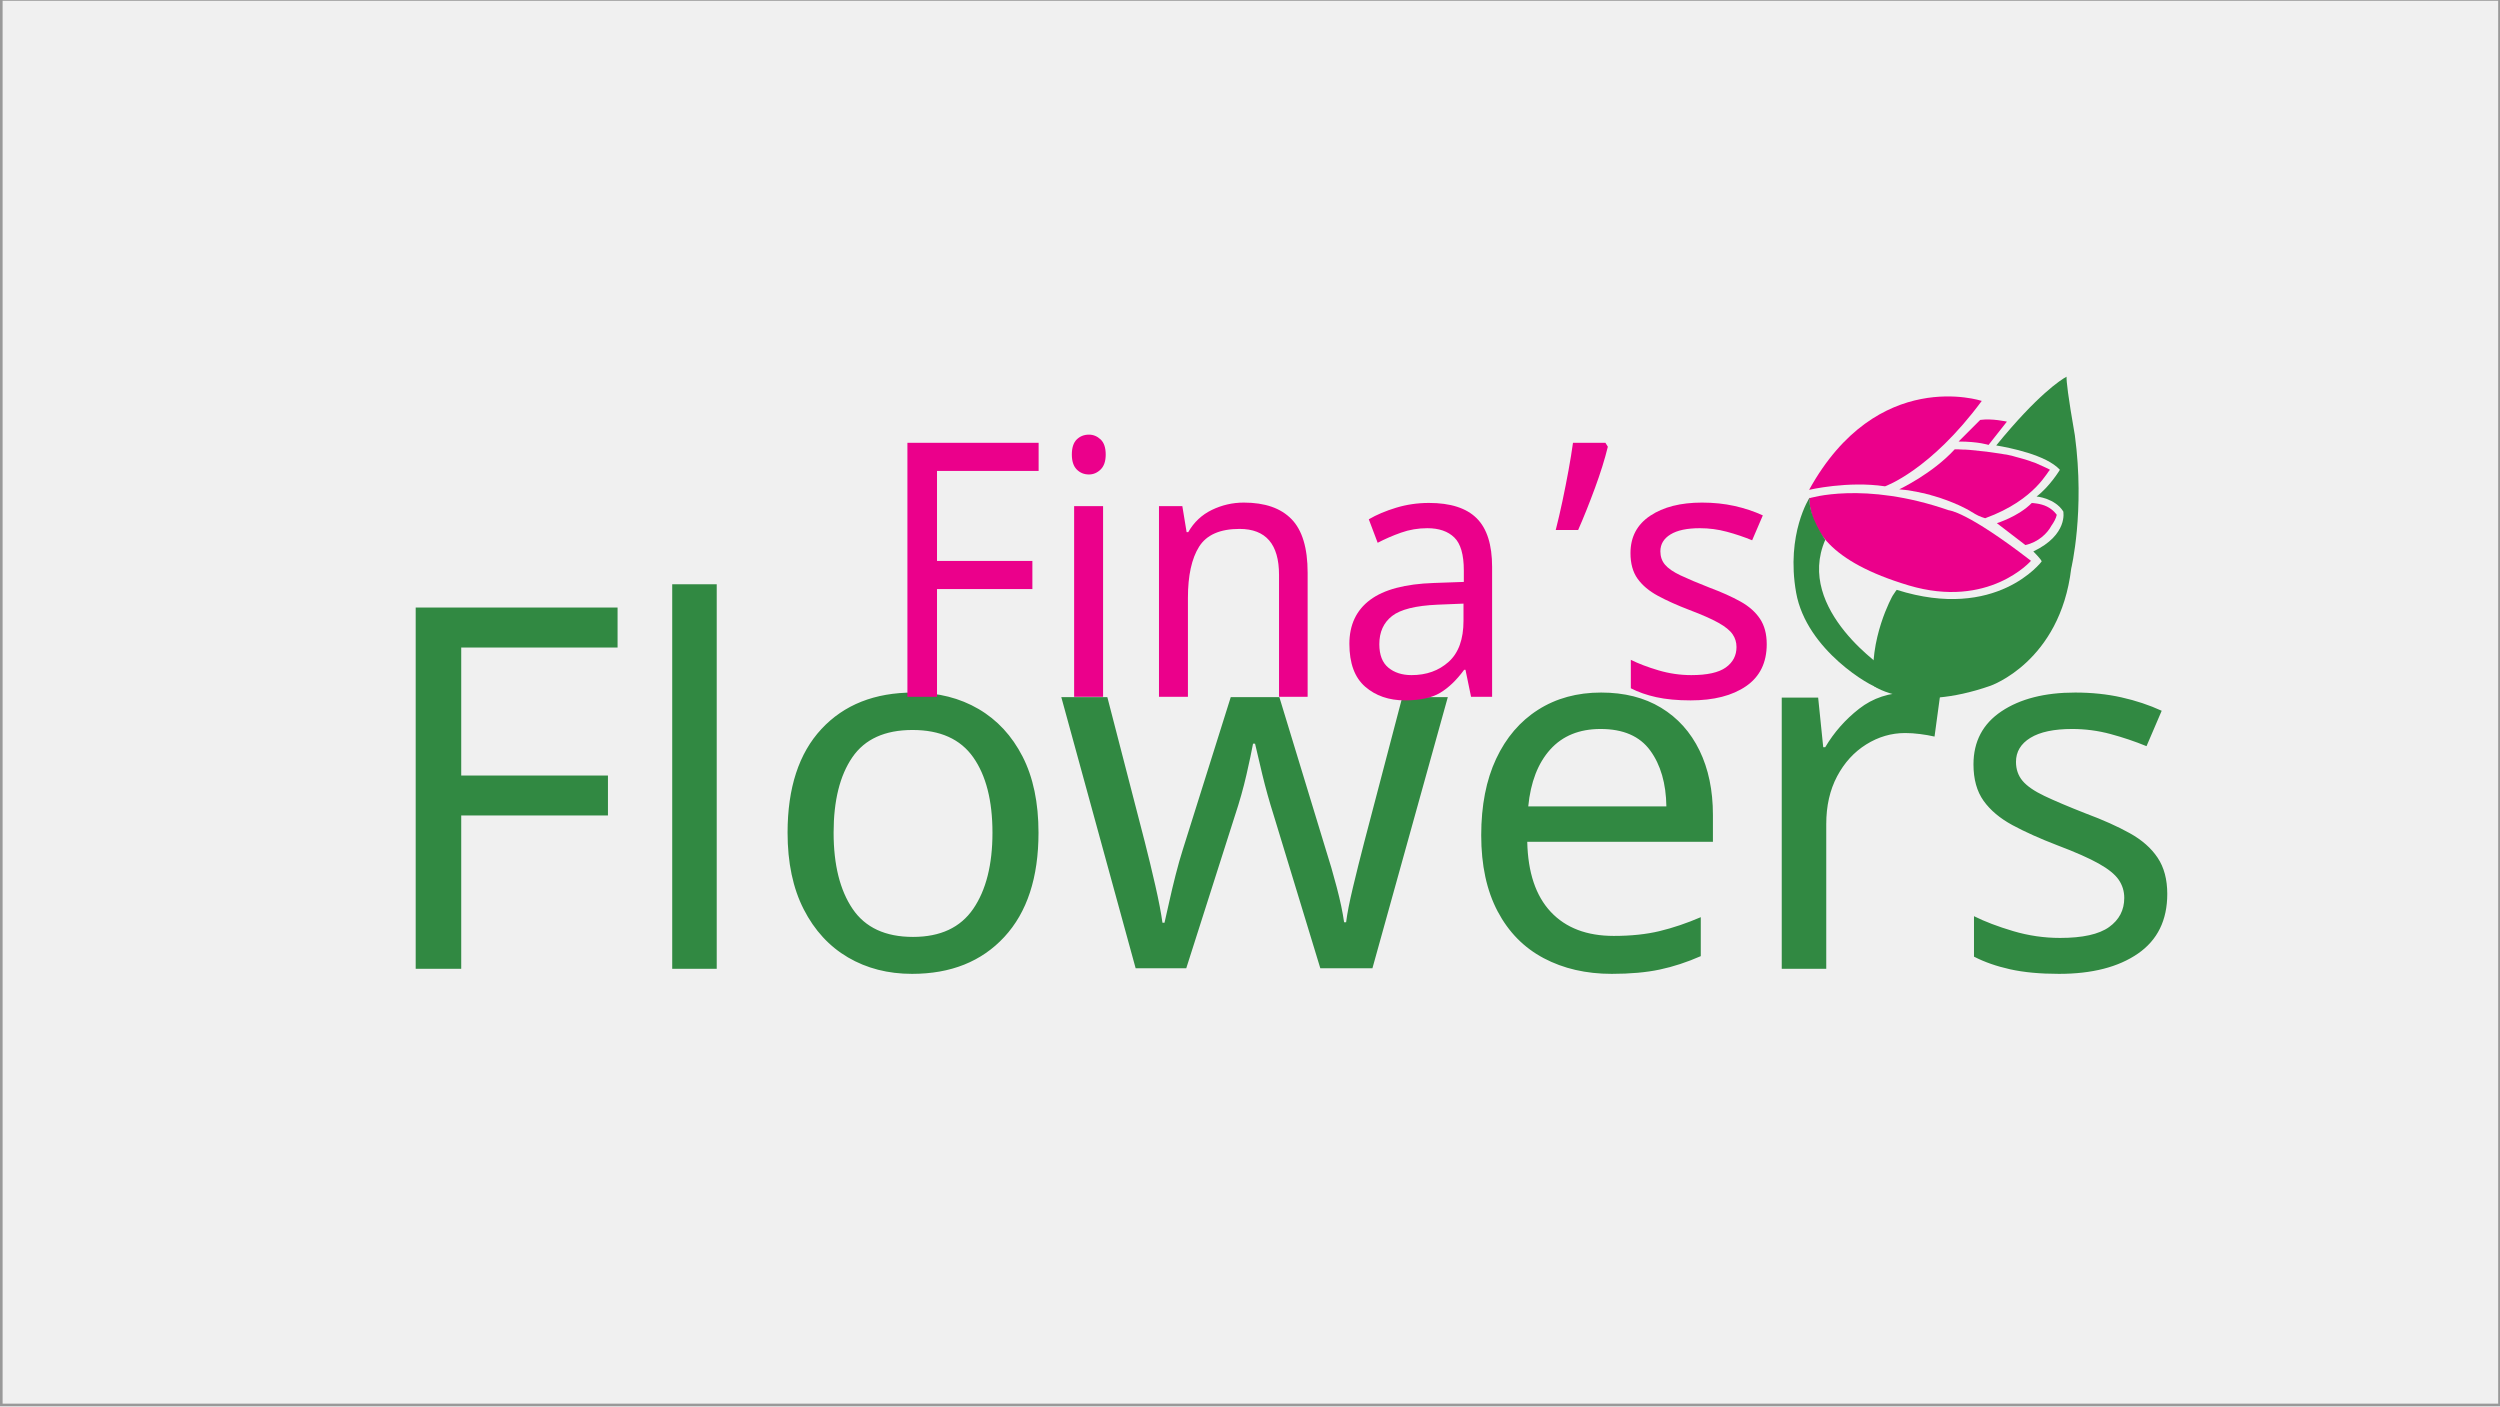
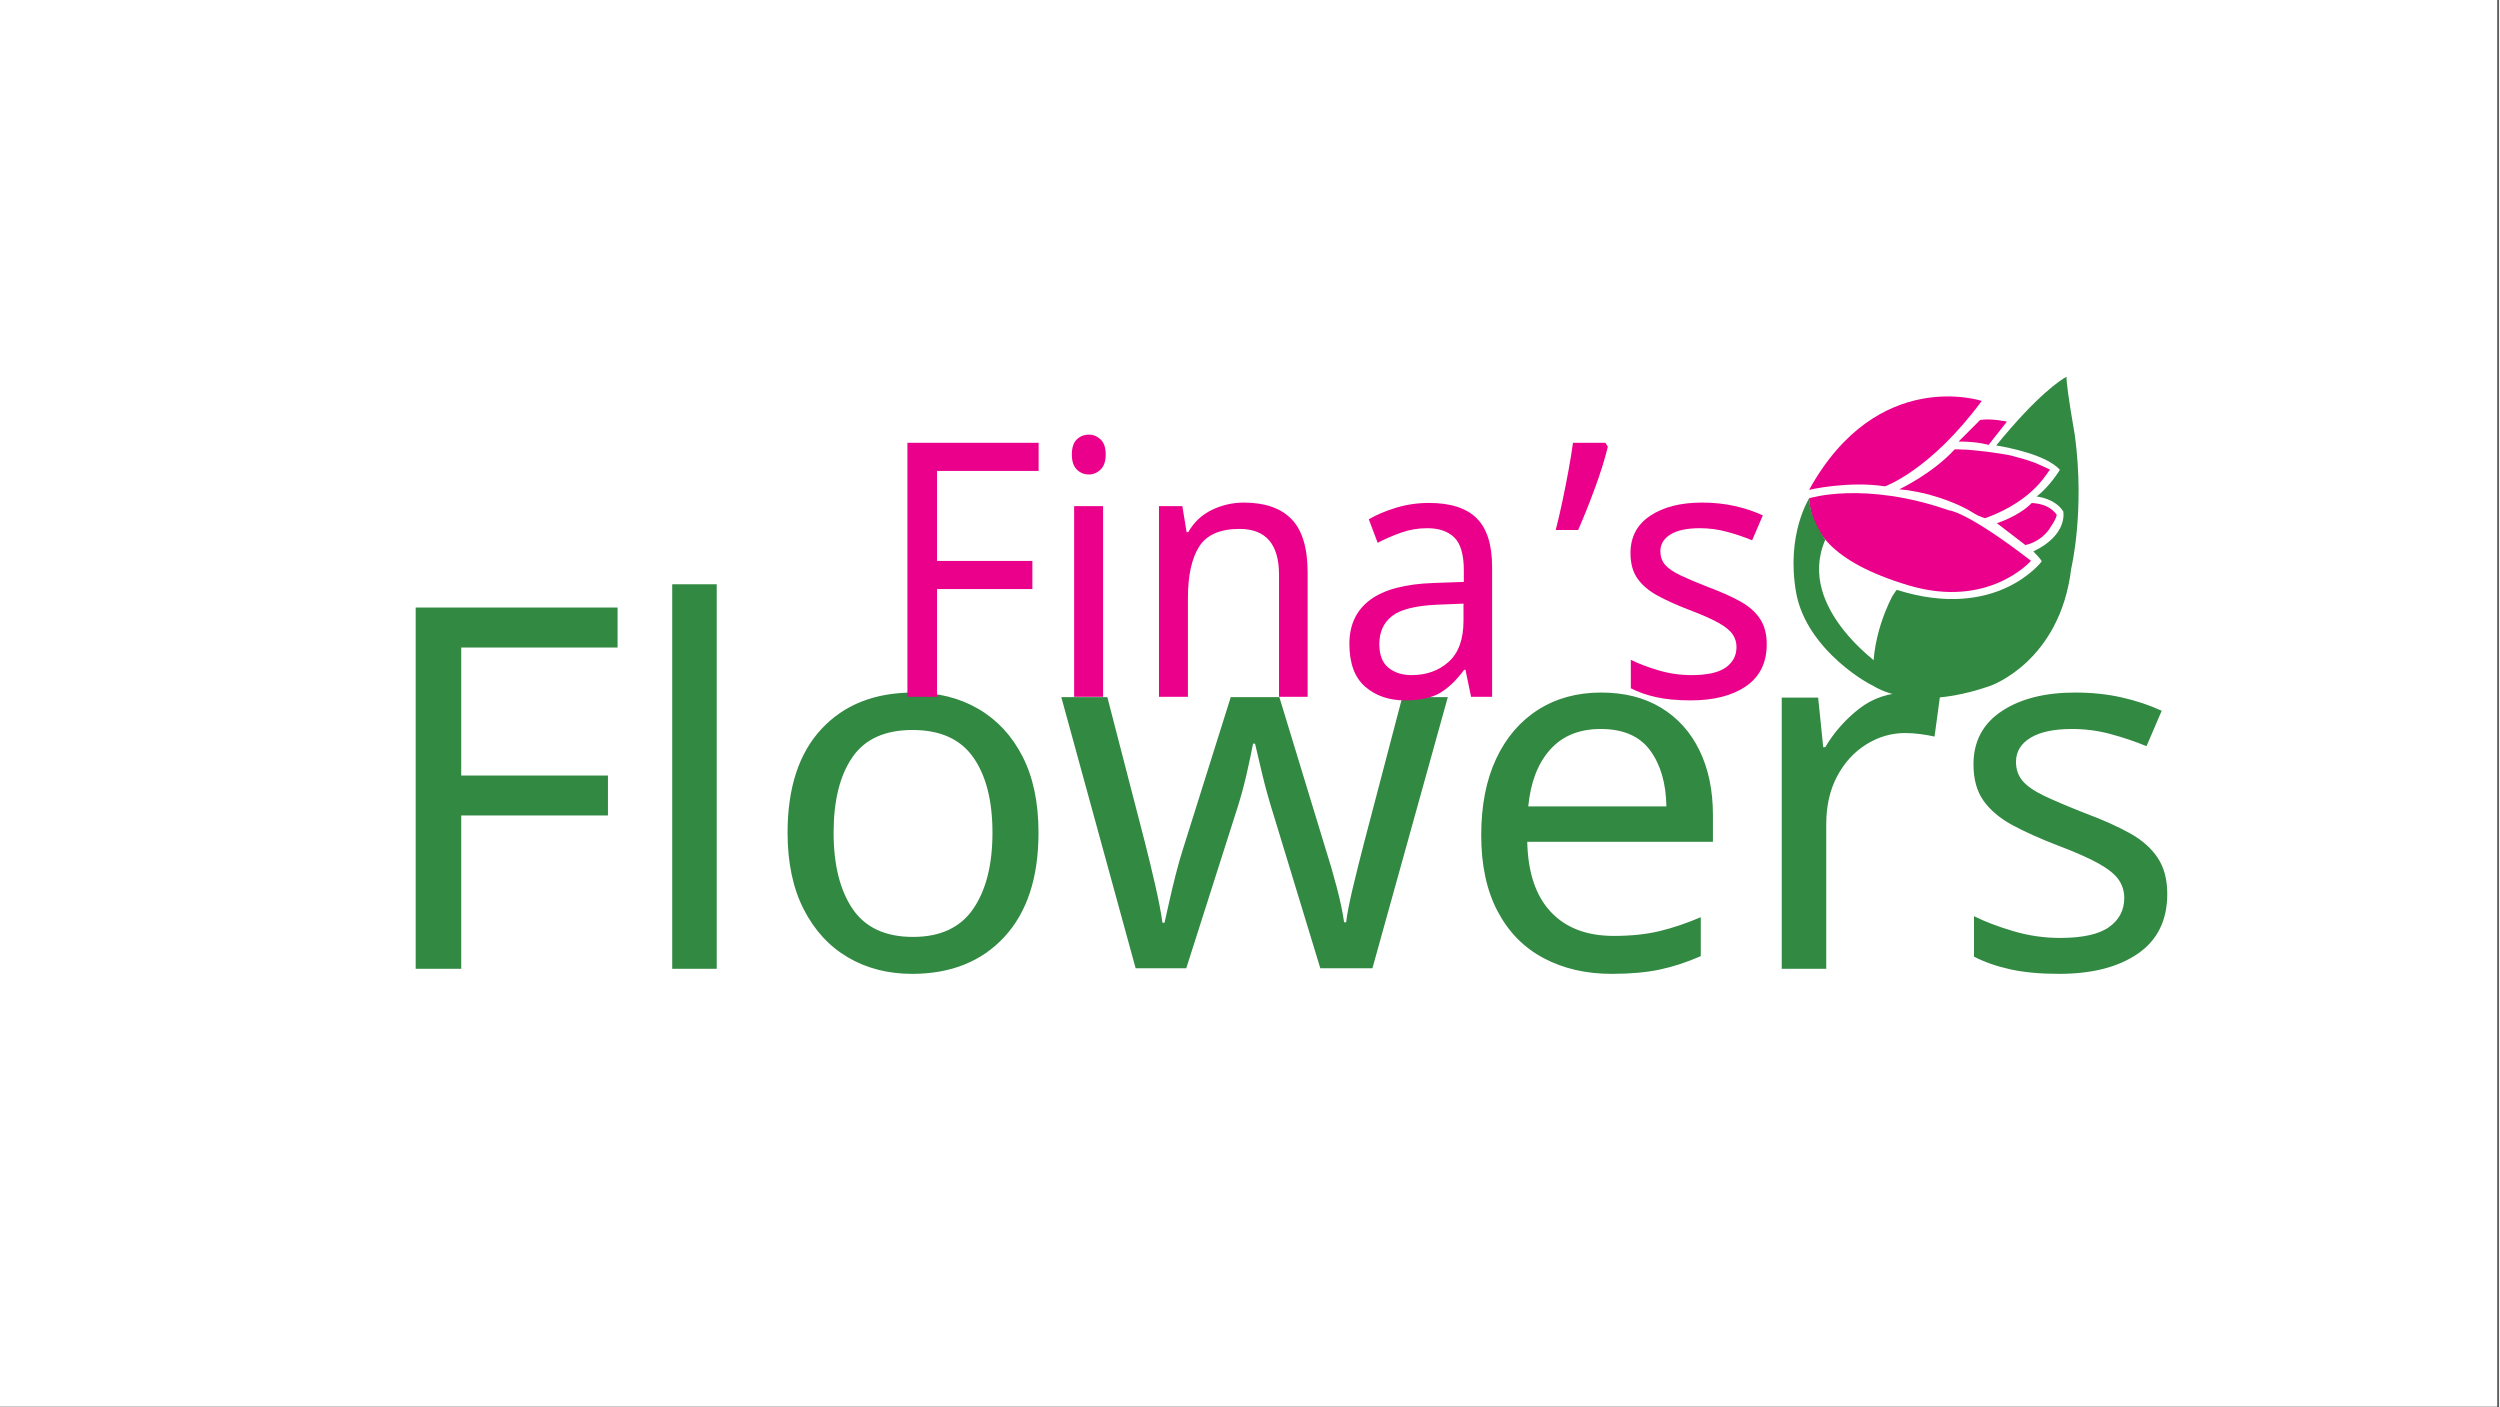
<svg xmlns="http://www.w3.org/2000/svg" version="1.1" id="Layer_1" x="0px" y="0px" viewBox="0 0 1920 1080" style="enable-background:new 0 0 1920 1080;" xml:space="preserve">
  <style type="text/css">
- 	.st0{fill:none;}
- 	.st1{fill:#318942;}
- 	.st2{font-family:'EspritStd-Book';}
- 	.st3{font-size:388.563px;}
- 	.st4{fill:#EB008B;}
- 	.st5{font-family:'EspritStd-Medium';}
- 	.st6{font-size:273.215px;}
- 	.st7{letter-spacing:-17.5;}
- 	.st8{letter-spacing:6;}
- 	.st9{fill:none;stroke:#999999;stroke-width:2;stroke-miterlimit:10;}
+ 	.st0{fill:#FFFFFF;stroke:#231F20;stroke-miterlimit:10;}
+ 	.st1{fill:none;}
+ 	.st2{fill:#318942;}
+ 	.st3{font-family:'EspritStd-Book';}
+ 	.st4{font-size:388.563px;}
+ 	.st5{fill:#EB008B;}
+ 	.st6{font-family:'EspritStd-Medium';}
+ 	.st7{font-size:273.215px;}
+ 	.st8{letter-spacing:-17.5;}
+ 	.st9{letter-spacing:6;}
</style>
-   <rect x="256.9" y="460" class="st0" width="1394.9" height="316.3" />
-   <text transform="matrix(1 0 0 1 281.564 744.0332)" class="st1 st2 st3">Flowers</text>
-   <rect x="589.1" y="335.4" class="st0" width="853.7" height="221.8" />
-   <text transform="matrix(0.9244 0 0 1 672.3936 535.1597)" class="st4 st5 st6">Fina</text>
-   <text transform="matrix(0.97 0 0 1 1191.627 535.1597)" class="st4 st5 st6 st7">’</text>
-   <text transform="matrix(1 0 0 1 1238.27 535.1597)" class="st4 st5 st6 st8">s</text>
-   <path id="bottom" class="st4" d="M1389.4,382.7c0,0,42-13.5,107.3,9.2c0,0,13.5,0.5,63.1,38.8c0,0-32.4,37.2-93.9,18.9  C1404.5,431.2,1390.5,405.9,1389.4,382.7z" />
-   <path id="midle_peddal" class="st4" d="M1574.5,360.9c-1.6-0.3-10.3,22.7-49.9,37.1c0,0-4.4-1.2-8-3.4c-0.2-0.1-0.4-0.2-0.6-0.4  c-0.7-0.4-1.5-0.9-2.4-1.4c-0.1-0.1-0.2-0.1-0.3-0.2c-0.3-0.2-0.5-0.3-0.8-0.5c-0.1-0.1-0.3-0.1-0.4-0.2c-0.3-0.2-0.6-0.3-0.8-0.5  c-0.3-0.1-0.5-0.3-0.8-0.4c-0.1-0.1-0.3-0.1-0.4-0.2c-0.1-0.1-0.3-0.2-0.4-0.2c-1-0.5-2-1-3-1.5c-0.3-0.2-0.7-0.3-1-0.5  c-0.2-0.1-0.5-0.2-0.7-0.3c-0.2-0.1-0.4-0.2-0.6-0.3c-0.6-0.3-1.2-0.6-1.9-0.8c-0.2-0.1-0.4-0.2-0.6-0.3c-0.2-0.1-0.4-0.2-0.7-0.3  c-0.2-0.1-0.4-0.2-0.7-0.3c-0.1,0-0.2-0.1-0.3-0.1c-0.2-0.1-0.3-0.1-0.5-0.2c-0.5-0.2-1-0.4-1.5-0.6h0c-0.3-0.1-0.7-0.3-1-0.4  c-0.3-0.1-0.7-0.3-1-0.4c-0.7-0.3-1.4-0.5-2.2-0.8c-0.2-0.1-0.4-0.1-0.6-0.2c-0.6-0.2-1.1-0.4-1.7-0.6c-0.4-0.1-0.7-0.3-1.1-0.4  c-0.2-0.1-0.4-0.1-0.6-0.2c-0.2-0.1-0.4-0.1-0.6-0.2c-1-0.3-2-0.6-3-0.9c-0.2-0.1-0.4-0.1-0.6-0.2c-0.8-0.2-1.7-0.5-2.5-0.7  c-0.2-0.1-0.4-0.1-0.6-0.2c-0.2-0.1-0.4-0.1-0.6-0.2c-0.2-0.1-0.4-0.1-0.7-0.2c0,0-0.1,0-0.1,0c-0.4-0.1-0.8-0.2-1.2-0.3  c0,0,0,0-0.1,0c-0.2-0.1-0.4-0.1-0.7-0.2c-0.4-0.1-0.7-0.2-1.1-0.3c-0.3-0.1-0.5-0.1-0.8-0.2c-0.1,0-0.1,0-0.2,0  c-0.8-0.2-1.6-0.4-2.4-0.5c0,0,0,0,0,0c-0.3-0.1-0.6-0.1-0.8-0.2c-0.3-0.1-0.5-0.1-0.8-0.2c-0.1,0-0.2,0-0.2,0  c-0.5-0.1-1-0.2-1.4-0.3c-0.2,0-0.5-0.1-0.7-0.1c-0.2,0-0.3-0.1-0.5-0.1c-0.2,0-0.5-0.1-0.7-0.1c-0.3-0.1-0.6-0.1-0.8-0.2  c-0.1,0-0.1,0-0.2,0c-1.1-0.2-2.3-0.4-3.4-0.6c0,0,0,0-0.1,0c-0.3,0-0.6-0.1-0.9-0.1c-0.3,0-0.6-0.1-0.9-0.1c-0.3,0-0.6-0.1-0.9-0.1  c-0.3,0-0.6-0.1-1-0.1c-0.3,0-0.6-0.1-0.9-0.1c-0.3,0-0.6-0.1-1-0.1c-0.3,0-0.6-0.1-1-0.1c0,0,25.4-11.9,42.6-30.7c0,0,0.2,0,0.5,0  c0,0,0,0,0.1,0c0.1,0,0.3,0,0.5,0c0,0,0.1,0,0.1,0c0.1,0,0.3,0,0.4,0c0.1,0,0.1,0,0.2,0h0c0,0,0.1,0,0.1,0h0c0.1,0,0.2,0,0.3,0  c0.1,0,0.1,0,0.2,0c0.1,0,0.2,0,0.3,0c0,0,0.1,0,0.1,0c0,0,0.1,0,0.2,0c0.4,0,0.9,0,1.4,0.1c0.1,0,0.2,0,0.3,0h0c0.1,0,0.2,0,0.4,0  c0.4,0,0.9,0.1,1.3,0.1c0.2,0,0.4,0,0.6,0c0.2,0,0.3,0,0.5,0c0.2,0,0.5,0,0.7,0c0.9,0.1,1.9,0.1,3,0.2c1.3,0.1,2.8,0.2,4.3,0.4  c0.3,0,0.7,0.1,1.1,0.1c0.2,0,0.4,0,0.6,0.1c0.4,0,0.8,0.1,1.2,0.1c0.3,0,0.5,0.1,0.8,0.1c0.2,0,0.4,0,0.7,0.1  c0.9,0.1,1.9,0.2,2.9,0.3c0.6,0.1,1.3,0.1,1.9,0.2c0.2,0,0.4,0.1,0.6,0.1c0.5,0.1,1,0.1,1.5,0.2c0.5,0.1,0.9,0.1,1.4,0.2  c2.5,0.3,5,0.7,7.6,1.1c0.7,0.1,1.4,0.2,2.2,0.4c0.3,0,0.5,0.1,0.8,0.1c0.3,0,0.5,0.1,0.8,0.1c0.5,0.1,1,0.2,1.5,0.3  c0.3,0.1,0.5,0.1,0.8,0.2c0.5,0.1,1,0.2,1.5,0.3c0.3,0.1,0.5,0.1,0.8,0.2c0.2,0.1,0.5,0.1,0.7,0.2c0.2,0.1,0.5,0.1,0.7,0.2  c0,0,0,0,0,0c0.2,0.1,0.5,0.1,0.7,0.2c0.2,0.1,0.5,0.1,0.7,0.2c0.5,0.1,1,0.2,1.5,0.4c0.2,0.1,0.5,0.1,0.7,0.2  c0.5,0.1,1,0.2,1.5,0.4c0.2,0.1,0.5,0.1,0.7,0.2c0.2,0.1,0.5,0.1,0.7,0.2c0.6,0.2,1.2,0.3,1.8,0.5c1.1,0.3,2.1,0.6,3.1,1  c0.1,0,0.2,0.1,0.3,0.1c0.5,0.1,0.9,0.3,1.3,0.5c0.1,0,0.2,0.1,0.3,0.1c0.1,0,0.2,0.1,0.3,0.1c0.1,0,0.2,0.1,0.3,0.1  c0.2,0.1,0.4,0.2,0.6,0.2c0.1,0,0.2,0.1,0.3,0.1c0.1,0,0.2,0.1,0.3,0.1c0.1,0,0.2,0.1,0.3,0.1c0.1,0,0.2,0.1,0.3,0.1  c0.1,0,0.2,0.1,0.3,0.1c1.5,0.6,2.9,1.2,4.3,1.9c0.2,0.1,0.3,0.2,0.5,0.2c0,0,0.1,0,0.1,0c0.2,0.1,0.4,0.2,0.5,0.3  c0.1,0,0.1,0.1,0.2,0.1c0.1,0,0.2,0.1,0.3,0.1C1570.1,358.7,1573.4,360.1,1574.5,360.9z" />
-   <path id="top" class="st4" d="M1522,307.9c0,0-80.2-26.6-132.6,68.3c0,0,29.7-7,58.3-2.7C1447.7,373.5,1482.5,361.4,1522,307.9z" />
-   <path id="stem" class="st1" d="M1389.8,382.1c0,0-18.3,27.8-10.4,72.9c7.9,44.8,58.8,73.1,62.9,73.1s6.8-13.5,6.8-13.5  s-70.8-46-47.3-100C1401.8,414.6,1388.5,396.2,1389.8,382.1z" />
-   <path id="leave" class="st1" d="M1590.7,436.6c-8.6,71.8-62.1,90.1-62.1,90.1c-60.4,21.1-89.3,0.3-89.3,0.3  c-4.6-36.1,14.2-69.4,14.2-69.4c2.1-3.4,3.2-4.6,3.2-4.6c76.8,24.3,111.3-21.8,111.3-21.8c0-1.3-6.4-7.7-6.4-7.7  c26.9-12.8,23-30.7,23-30.7c-6.4-10.2-20.5-11.5-20.5-11.5c10.2-7.7,17.9-20.5,17.9-20.5c-10.5-11.5-38.9-17-48.9-18.7  c31.8-39,49.6-50.4,54-52.8c-0.1,3.4,1,14.2,6.4,45.1C1601.3,392.8,1590.7,436.6,1590.7,436.6z" />
-   <path id="topsmall" class="st4" d="M1520.8,322.5l-16.6,16.6c15.4,0,23,2.6,23,2.6l14.1-17.9  C1541.2,323.8,1529.7,321.2,1520.8,322.5z" />
-   <path id="bottom_small" class="st4" d="M1579.6,395.4c-0.6,2.8-2.3,5.8-4.1,8.3c-3.1,5.9-10.1,12.7-20,14.9l-21.9-16.8  c0,0,16.6-5.1,26.8-15.5l0,0c0,0,6.5,0.2,11.6,2.7S1579.6,395.4,1579.6,395.4z" />
-   <rect x="1" y="-0.4" class="st9" width="1918.6" height="1079.4" />
+   <rect x="-2.8" y="-5.7" class="st0" width="1921.3" height="1086.6" />
+   <rect x="256.9" y="460" class="st1" width="1394.9" height="316.3" />
+   <text transform="matrix(1 0 0 1 281.564 744.0332)" class="st2 st3 st4">Flowers</text>
+   <rect x="589.1" y="335.4" class="st1" width="853.7" height="221.8" />
+   <text transform="matrix(0.9244 0 0 1 672.3936 535.1597)" class="st5 st6 st7">Fina</text>
+   <text transform="matrix(0.97 0 0 1 1191.627 535.1597)" class="st5 st6 st7 st8">’</text>
+   <text transform="matrix(1 0 0 1 1238.27 535.1597)" class="st5 st6 st7 st9">s</text>
+   <path id="bottom" class="st5" d="M1389.4,382.7c0,0,42-13.5,107.3,9.2c0,0,13.5,0.5,63.1,38.8c0,0-32.4,37.2-93.9,18.9  C1404.5,431.2,1390.5,405.9,1389.4,382.7z" />
+   <path id="midle_peddal" class="st5" d="M1574.5,360.9c-1.6-0.3-10.3,22.7-49.9,37.1c0,0-4.4-1.2-8-3.4c-0.2-0.1-0.4-0.2-0.6-0.4  c-0.7-0.4-1.5-0.9-2.4-1.4c-0.1-0.1-0.2-0.1-0.3-0.2c-0.3-0.2-0.5-0.3-0.8-0.5c-0.1-0.1-0.3-0.1-0.4-0.2c-0.3-0.2-0.6-0.3-0.8-0.5  c-0.3-0.1-0.5-0.3-0.8-0.4c-0.1-0.1-0.3-0.1-0.4-0.2c-0.1-0.1-0.3-0.2-0.4-0.2c-1-0.5-2-1-3-1.5c-0.3-0.2-0.7-0.3-1-0.5  c-0.2-0.1-0.5-0.2-0.7-0.3c-0.2-0.1-0.4-0.2-0.6-0.3c-0.6-0.3-1.2-0.6-1.9-0.8c-0.2-0.1-0.4-0.2-0.6-0.3c-0.2-0.1-0.4-0.2-0.7-0.3  c-0.2-0.1-0.4-0.2-0.7-0.3c-0.1,0-0.2-0.1-0.3-0.1c-0.2-0.1-0.3-0.1-0.5-0.2c-0.5-0.2-1-0.4-1.5-0.6h0c-0.3-0.1-0.7-0.3-1-0.4  c-0.3-0.1-0.7-0.3-1-0.4c-0.7-0.3-1.4-0.5-2.2-0.8c-0.2-0.1-0.4-0.1-0.6-0.2c-0.6-0.2-1.1-0.4-1.7-0.6c-0.4-0.1-0.7-0.3-1.1-0.4  c-0.2-0.1-0.4-0.1-0.6-0.2c-0.2-0.1-0.4-0.1-0.6-0.2c-1-0.3-2-0.6-3-0.9c-0.2-0.1-0.4-0.1-0.6-0.2c-0.8-0.2-1.7-0.5-2.5-0.7  c-0.2-0.1-0.4-0.1-0.6-0.2c-0.2-0.1-0.4-0.1-0.6-0.2c-0.2-0.1-0.4-0.1-0.7-0.2c0,0-0.1,0-0.1,0c-0.4-0.1-0.8-0.2-1.2-0.3  c0,0,0,0-0.1,0c-0.2-0.1-0.4-0.1-0.7-0.2c-0.4-0.1-0.7-0.2-1.1-0.3c-0.3-0.1-0.5-0.1-0.8-0.2c-0.1,0-0.1,0-0.2,0  c-0.8-0.2-1.6-0.4-2.4-0.5c0,0,0,0,0,0c-0.3-0.1-0.6-0.1-0.8-0.2c-0.3-0.1-0.5-0.1-0.8-0.2c-0.1,0-0.2,0-0.2,0  c-0.5-0.1-1-0.2-1.4-0.3c-0.2,0-0.5-0.1-0.7-0.1c-0.2,0-0.3-0.1-0.5-0.1c-0.2,0-0.5-0.1-0.7-0.1c-0.3-0.1-0.6-0.1-0.8-0.2  c-0.1,0-0.1,0-0.2,0c-1.1-0.2-2.3-0.4-3.4-0.6c0,0,0,0-0.1,0c-0.3,0-0.6-0.1-0.9-0.1c-0.3,0-0.6-0.1-0.9-0.1c-0.3,0-0.6-0.1-0.9-0.1  c-0.3,0-0.6-0.1-1-0.1c-0.3,0-0.6-0.1-0.9-0.1c-0.3,0-0.6-0.1-1-0.1c-0.3,0-0.6-0.1-1-0.1c0,0,25.4-11.9,42.6-30.7c0,0,0.2,0,0.5,0  c0,0,0,0,0.1,0c0.1,0,0.3,0,0.5,0c0,0,0.1,0,0.1,0c0.1,0,0.3,0,0.4,0c0.1,0,0.1,0,0.2,0h0c0,0,0.1,0,0.1,0h0c0.1,0,0.2,0,0.3,0  c0.1,0,0.1,0,0.2,0c0.1,0,0.2,0,0.3,0c0,0,0.1,0,0.1,0c0,0,0.1,0,0.2,0c0.4,0,0.9,0,1.4,0.1c0.1,0,0.2,0,0.3,0h0c0.1,0,0.2,0,0.4,0  c0.4,0,0.9,0.1,1.3,0.1c0.2,0,0.4,0,0.6,0c0.2,0,0.3,0,0.5,0c0.2,0,0.5,0,0.7,0c0.9,0.1,1.9,0.1,3,0.2c1.3,0.1,2.8,0.2,4.3,0.4  c0.3,0,0.7,0.1,1.1,0.1c0.2,0,0.4,0,0.6,0.1c0.4,0,0.8,0.1,1.2,0.1c0.3,0,0.5,0.1,0.8,0.1c0.2,0,0.4,0,0.7,0.1  c0.9,0.1,1.9,0.2,2.9,0.3c0.6,0.1,1.3,0.1,1.9,0.2c0.2,0,0.4,0.1,0.6,0.1c0.5,0.1,1,0.1,1.5,0.2c0.5,0.1,0.9,0.1,1.4,0.2  c2.5,0.3,5,0.7,7.6,1.1c0.7,0.1,1.4,0.2,2.2,0.4c0.3,0,0.5,0.1,0.8,0.1c0.3,0,0.5,0.1,0.8,0.1c0.5,0.1,1,0.2,1.5,0.3  c0.3,0.1,0.5,0.1,0.8,0.2c0.5,0.1,1,0.2,1.5,0.3c0.3,0.1,0.5,0.1,0.8,0.2c0.2,0.1,0.5,0.1,0.7,0.2c0.2,0.1,0.5,0.1,0.7,0.2  c0,0,0,0,0,0c0.2,0.1,0.5,0.1,0.7,0.2c0.2,0.1,0.5,0.1,0.7,0.2c0.5,0.1,1,0.2,1.5,0.4c0.2,0.1,0.5,0.1,0.7,0.2  c0.5,0.1,1,0.2,1.5,0.4c0.2,0.1,0.5,0.1,0.7,0.2c0.2,0.1,0.5,0.1,0.7,0.2c0.6,0.2,1.2,0.3,1.8,0.5c1.1,0.3,2.1,0.6,3.1,1  c0.1,0,0.2,0.1,0.3,0.1c0.5,0.1,0.9,0.3,1.3,0.5c0.1,0,0.2,0.1,0.3,0.1c0.1,0,0.2,0.1,0.3,0.1c0.1,0,0.2,0.1,0.3,0.1  c0.2,0.1,0.4,0.2,0.6,0.2c0.1,0,0.2,0.1,0.3,0.1c0.1,0,0.2,0.1,0.3,0.1c0.1,0,0.2,0.1,0.3,0.1c0.1,0,0.2,0.1,0.3,0.1  c0.1,0,0.2,0.1,0.3,0.1c1.5,0.6,2.9,1.2,4.3,1.9c0.2,0.1,0.3,0.2,0.5,0.2c0,0,0.1,0,0.1,0c0.2,0.1,0.4,0.2,0.5,0.3  c0.1,0,0.1,0.1,0.2,0.1c0.1,0,0.2,0.1,0.3,0.1C1570.1,358.7,1573.4,360.1,1574.5,360.9z" />
+   <path id="top" class="st5" d="M1522,307.9c0,0-80.2-26.6-132.6,68.3c0,0,29.7-7,58.3-2.7C1447.7,373.5,1482.5,361.4,1522,307.9z" />
+   <path id="stem" class="st2" d="M1389.8,382.1c0,0-18.3,27.8-10.4,72.9c7.9,44.8,58.8,73.1,62.9,73.1s6.8-13.5,6.8-13.5  s-70.8-46-47.3-100C1401.8,414.6,1388.5,396.2,1389.8,382.1z" />
+   <path id="leave" class="st2" d="M1590.7,436.6c-8.6,71.8-62.1,90.1-62.1,90.1c-60.4,21.1-89.3,0.3-89.3,0.3  c-4.6-36.1,14.2-69.4,14.2-69.4c2.1-3.4,3.2-4.6,3.2-4.6c76.8,24.3,111.3-21.8,111.3-21.8c0-1.3-6.4-7.7-6.4-7.7  c26.9-12.8,23-30.7,23-30.7c-6.4-10.2-20.5-11.5-20.5-11.5c10.2-7.7,17.9-20.5,17.9-20.5c-10.5-11.5-38.9-17-48.9-18.7  c31.8-39,49.6-50.4,54-52.8c-0.1,3.4,1,14.2,6.4,45.1C1601.3,392.8,1590.7,436.6,1590.7,436.6z" />
+   <path id="topsmall" class="st5" d="M1520.8,322.5l-16.6,16.6c15.4,0,23,2.6,23,2.6l14.1-17.9  C1541.2,323.8,1529.7,321.2,1520.8,322.5z" />
+   <path id="bottom_small" class="st5" d="M1579.6,395.4c-0.6,2.8-2.3,5.8-4.1,8.3c-3.1,5.9-10.1,12.7-20,14.9l-21.9-16.8  c0,0,16.6-5.1,26.8-15.5l0,0c0,0,6.5,0.2,11.6,2.7S1579.6,395.4,1579.6,395.4z" />
</svg>
